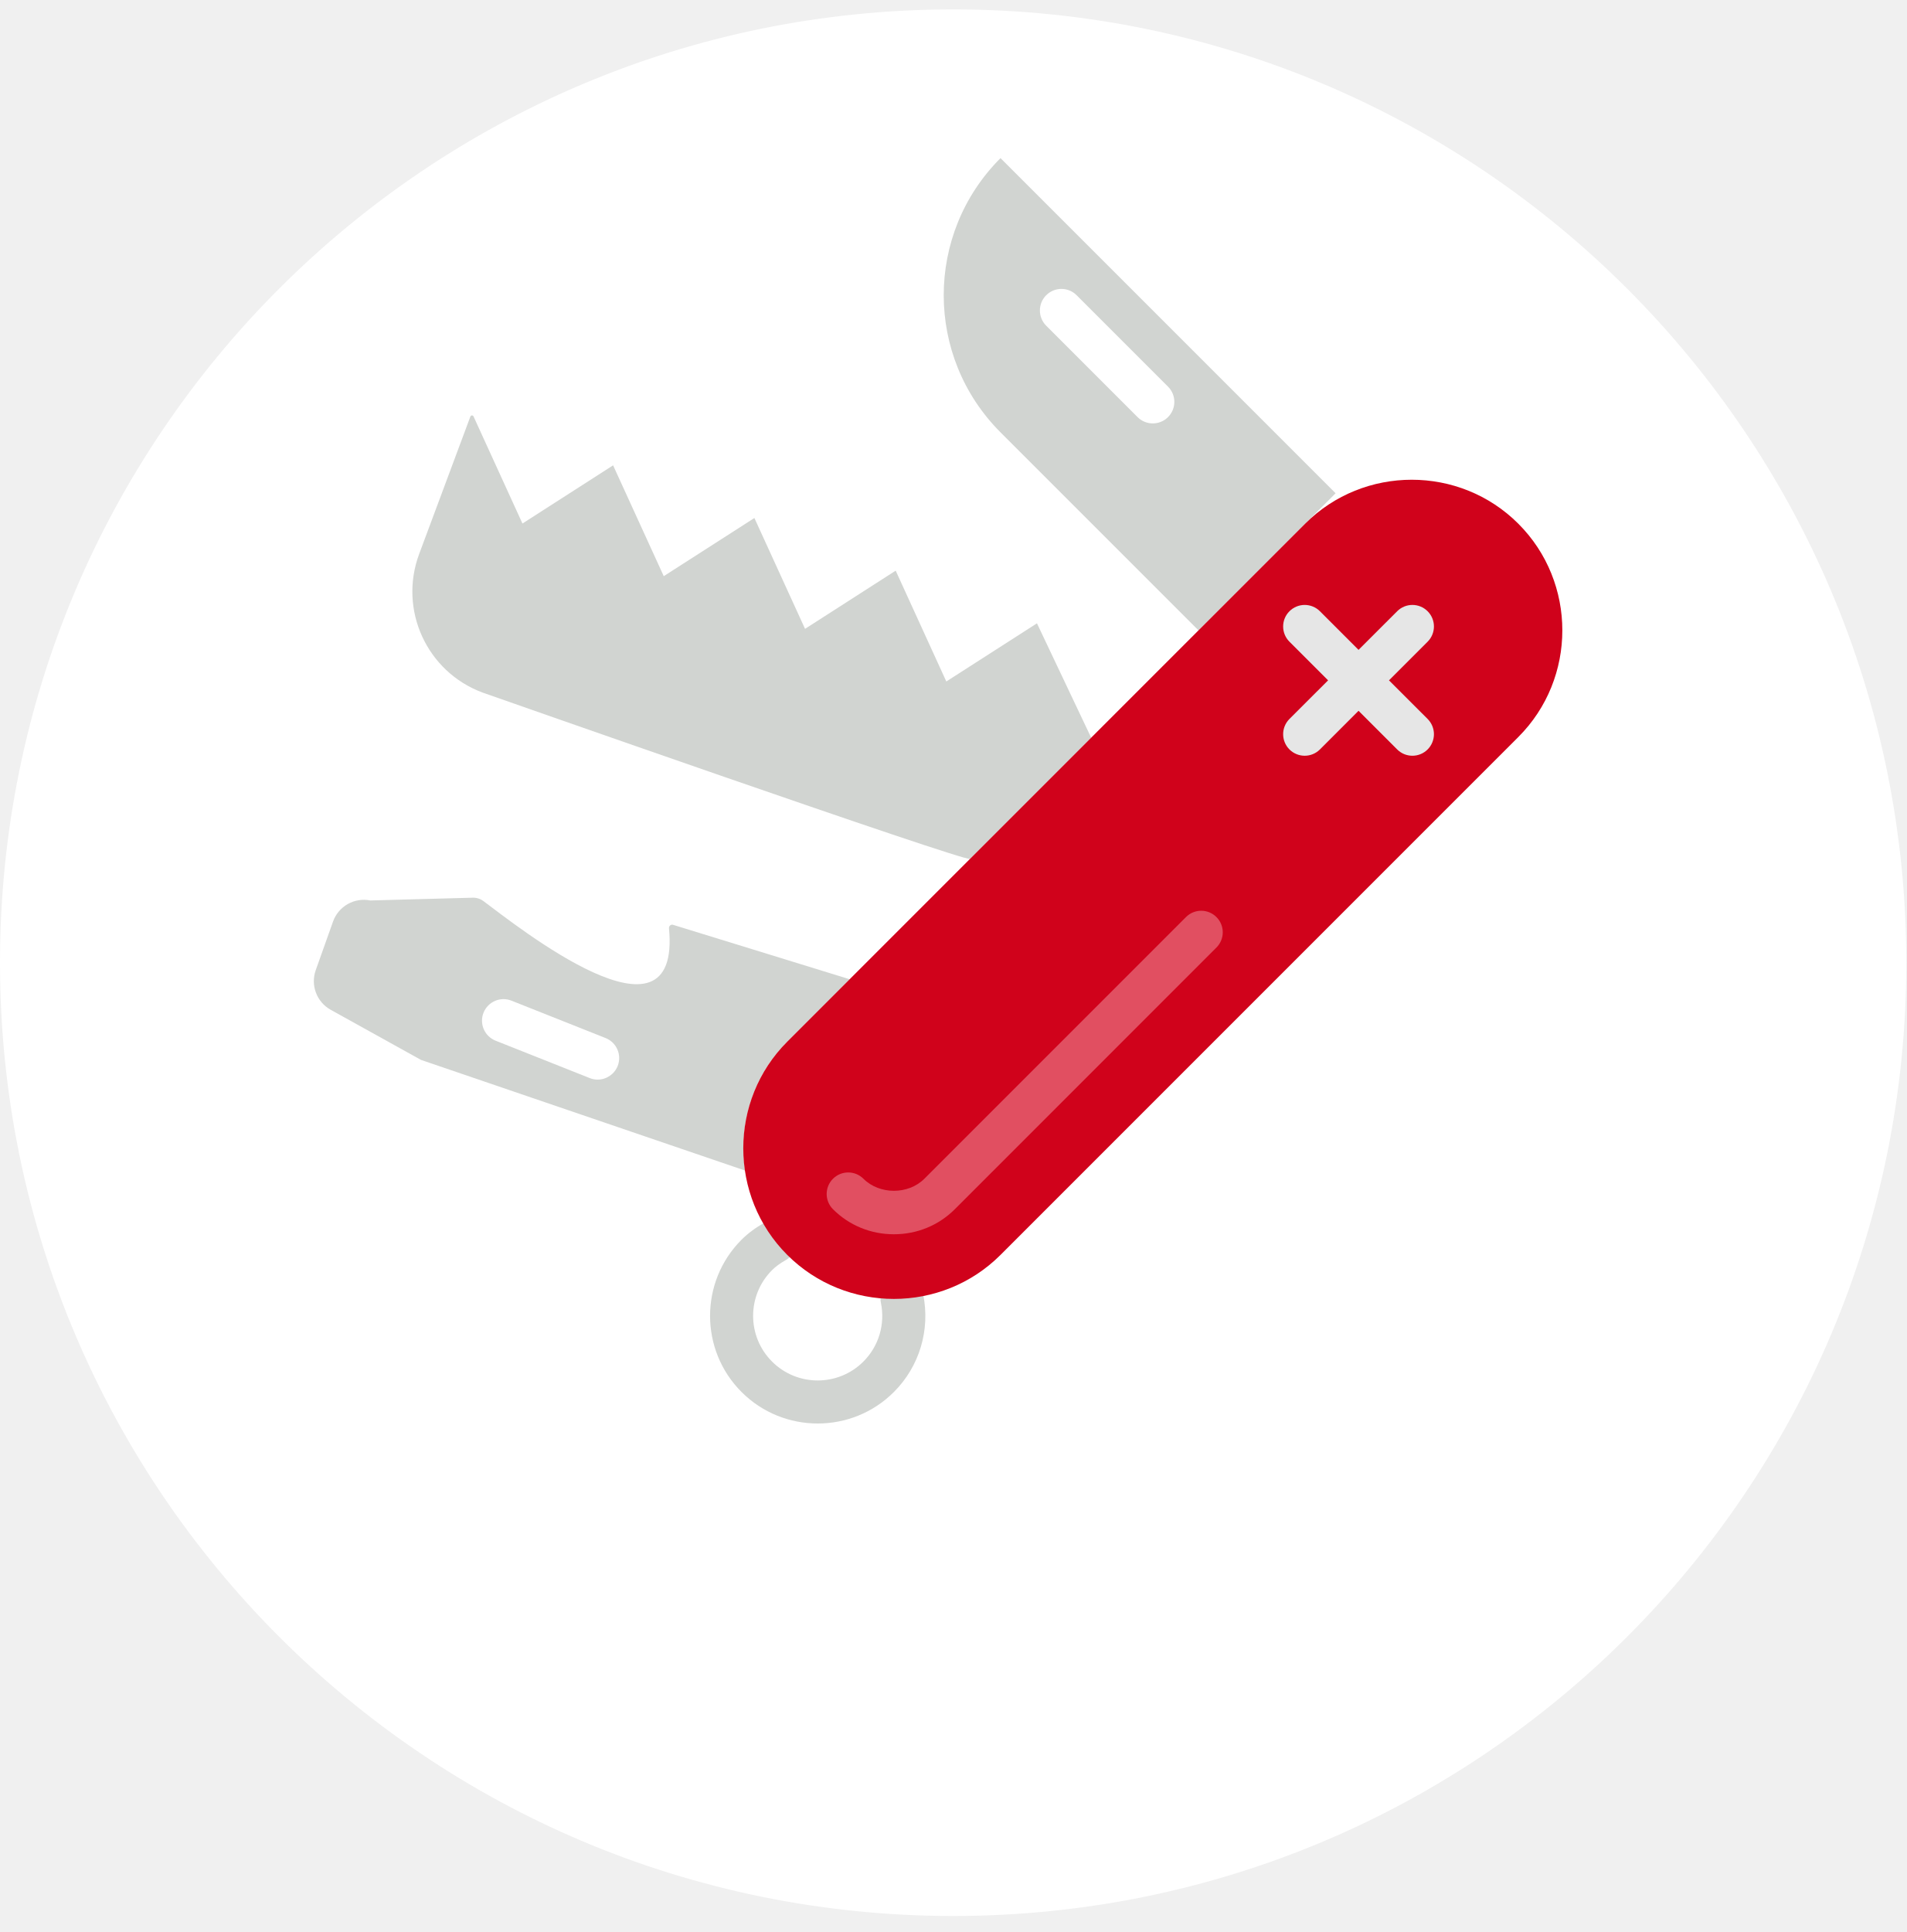
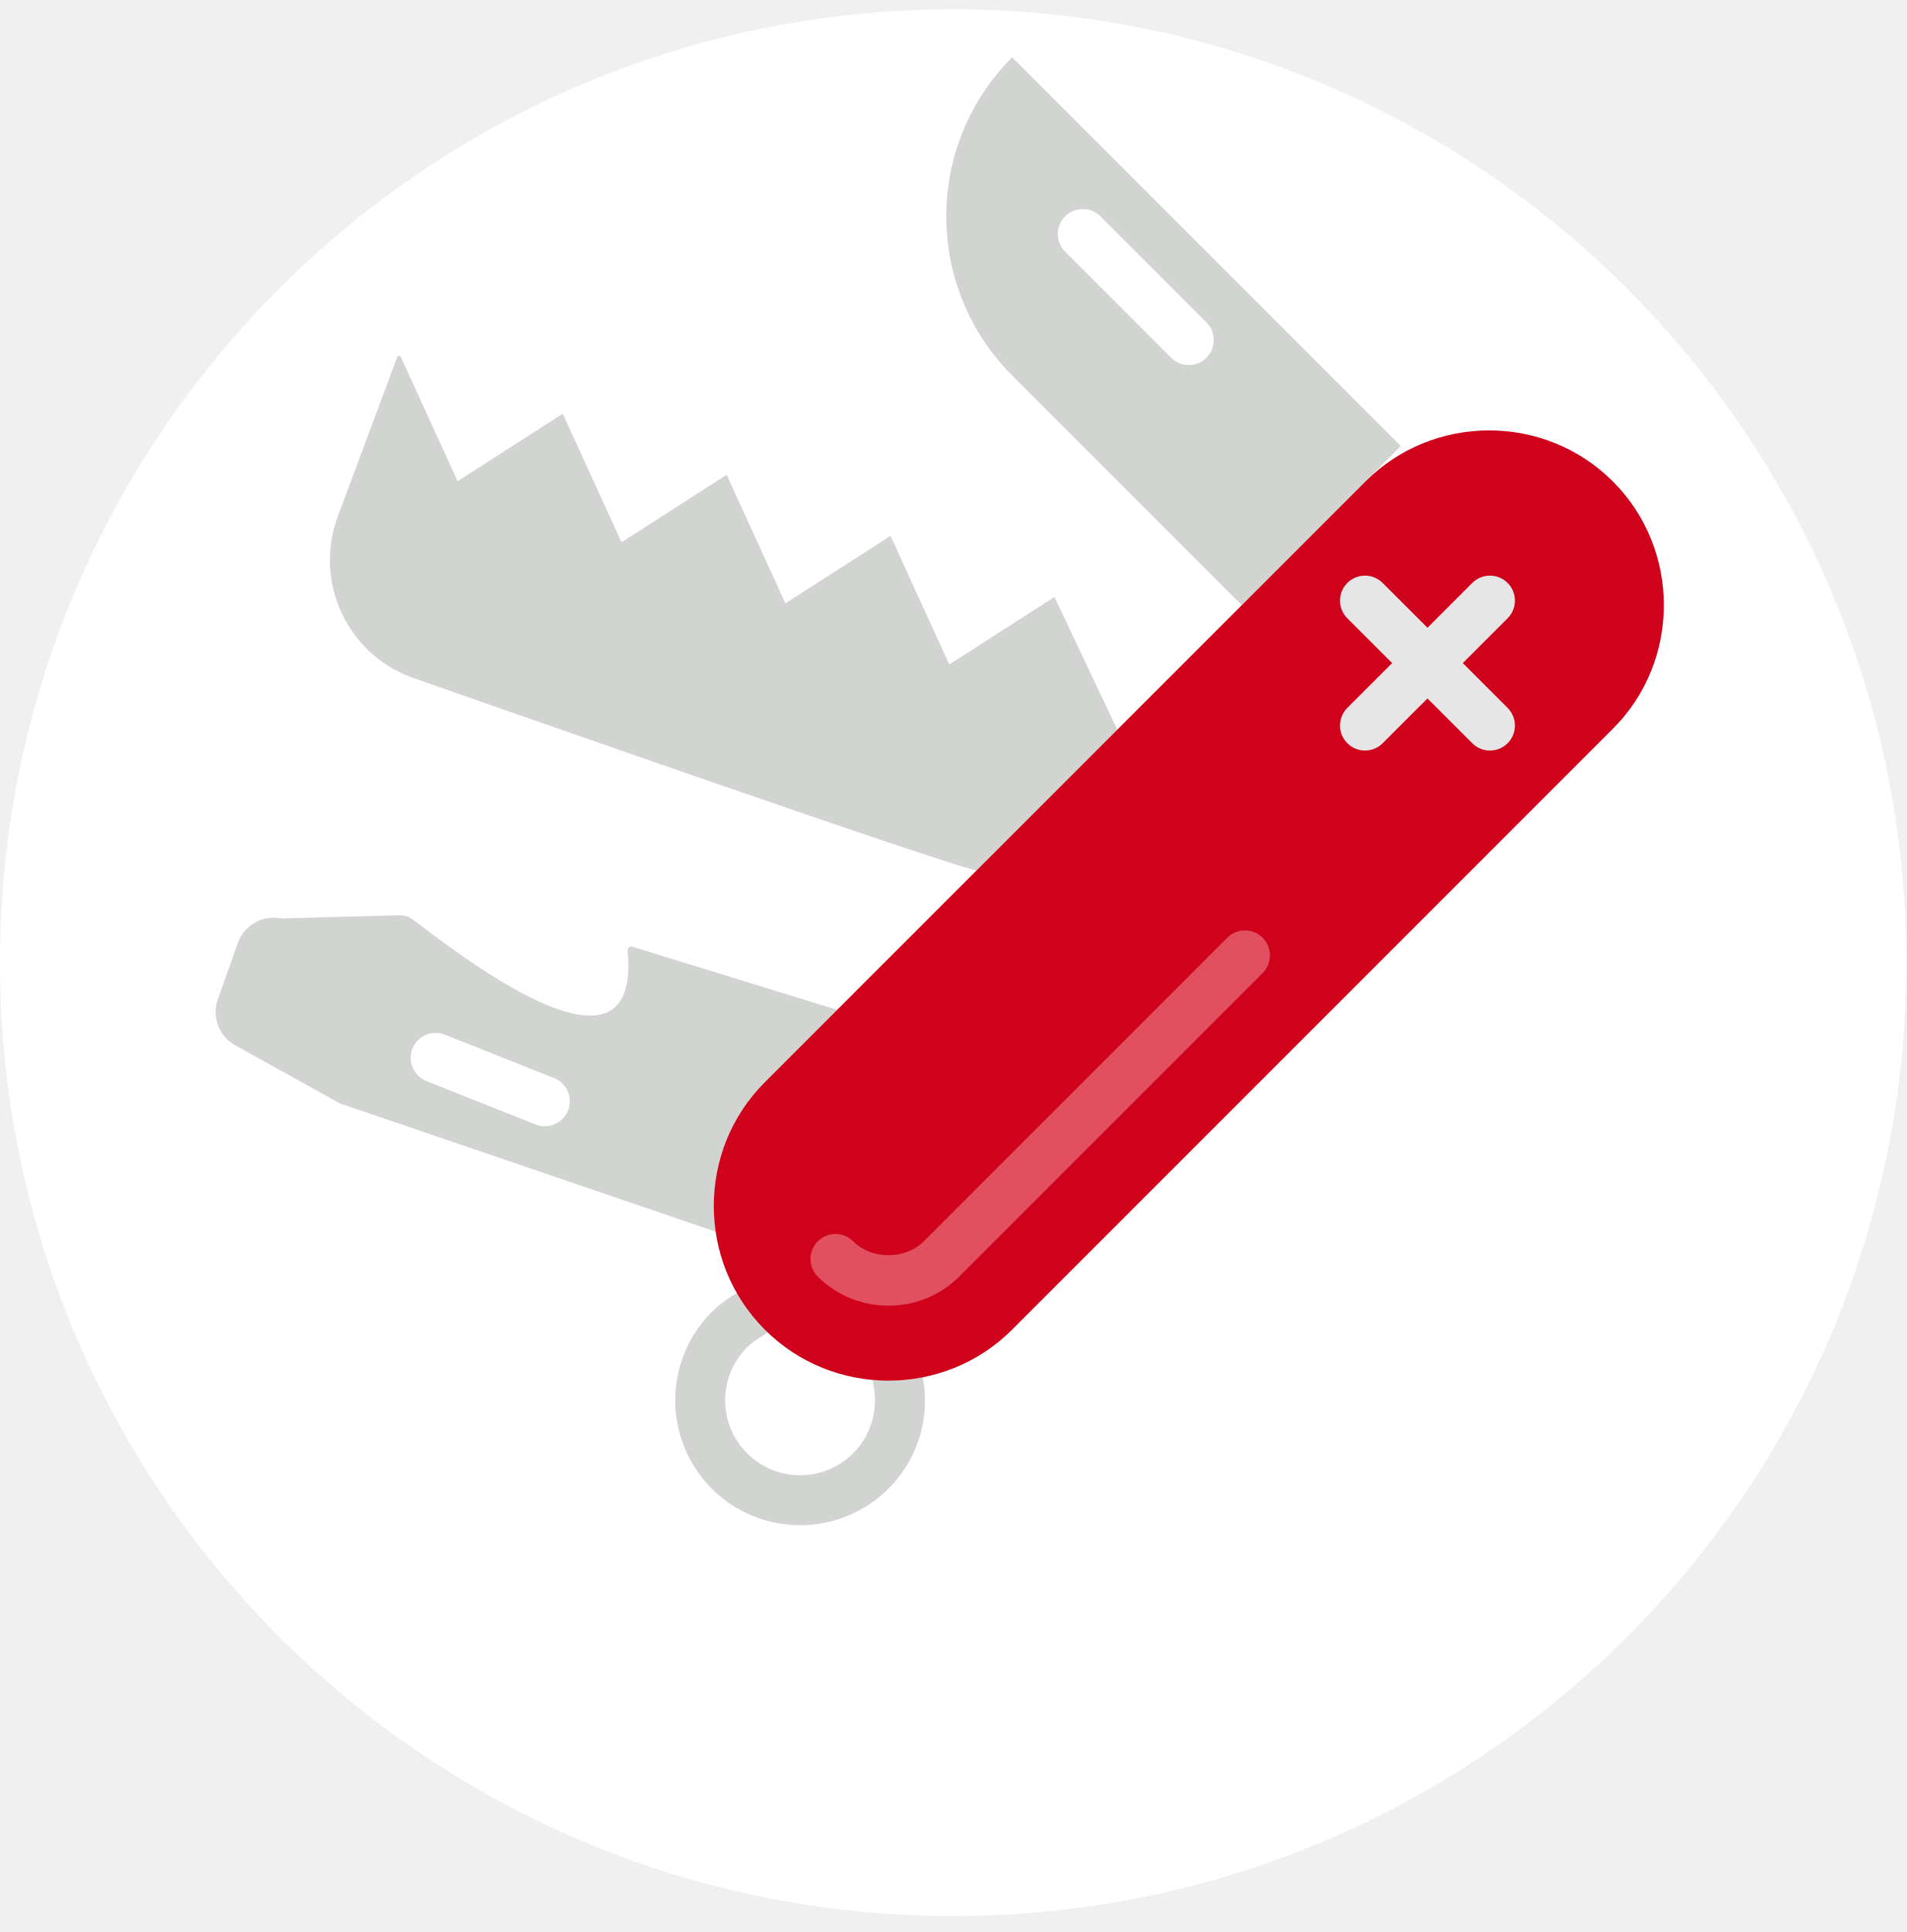
<svg xmlns="http://www.w3.org/2000/svg" width="75px" height="76px" viewBox="0 0 75 76" version="1.1">
  <defs />
  <g id="Page-1" stroke="none" stroke-width="1" fill="none" fill-rule="evenodd">
    <g id="Home" transform="translate(-720, -963)">
      <g id="extensible" transform="translate(719.5, 963)">
        <circle id="Oval-51-Copy-4" fill="#FFFFFF" cx="38" cy="37.87" r="37.5" />
-         <path d="M39.863,17.007 L47.653,24.797 L53.046,19.403 L39.863,6.22 C36.884,9.199 36.884,14.028 39.863,17.007" id="Fill-961" fill="#D1D4D1" />
-         <path d="M31.473,40.976 L33.928,38.521 L26.983,36.381 C26.897,36.351 26.812,36.426 26.82,36.517 C27.303,41.603 20.811,36.406 19.52,35.447 C19.397,35.355 19.248,35.309 19.096,35.313 L15.072,35.422 C14.443,35.295 13.816,35.649 13.602,36.253 L12.922,38.164 C12.711,38.758 12.96,39.417 13.511,39.723 L17.063,41.694 L29.814,46.047 C29.548,44.249 30.097,42.353 31.473,40.976" id="Fill-962" fill="#D1D4D1" />
-         <path d="M45.854,16.656 C45.638,16.656 45.421,16.573 45.255,16.408 L41.66,12.812 C41.33,12.481 41.33,11.945 41.66,11.614 C41.992,11.282 42.528,11.282 42.858,11.614 L46.453,15.209 C46.785,15.54 46.785,16.076 46.453,16.408 C46.288,16.573 46.071,16.656 45.854,16.656" id="Fill-963" fill="#FFFFFF" />
-         <path d="M38.664,33.786 L43.43,29.019 L41.297,24.52 L37.731,26.808 L35.739,22.448 L32.173,24.737 L30.18,20.377 L26.614,22.665 L24.621,18.305 L21.055,20.594 L19.13,16.381 C19.105,16.326 19.027,16.33 19.006,16.386 L16.991,21.792 C16.174,23.986 17.289,26.425 19.481,27.242 C19.481,27.242 38.519,33.931 38.664,33.786" id="Fill-964" fill="#D1D4D1" />
-         <path d="M24.013,42.469 C23.908,42.469 23.803,42.45 23.7,42.408 L19.998,40.938 C19.563,40.765 19.351,40.273 19.523,39.838 C19.697,39.403 20.19,39.19 20.624,39.364 L24.325,40.834 C24.761,41.007 24.973,41.499 24.801,41.934 C24.668,42.266 24.349,42.469 24.013,42.469" id="Fill-965" fill="#FFFFFF" />
-         <path d="M32.672,55.997 C31.586,55.997 30.501,55.585 29.675,54.758 C28.023,53.107 28.023,50.419 29.675,48.767 C29.924,48.518 30.213,48.303 30.583,48.092 C30.989,47.858 31.508,48.001 31.738,48.408 C31.97,48.814 31.829,49.332 31.422,49.564 C31.188,49.697 31.013,49.825 30.874,49.965 C29.882,50.957 29.882,52.569 30.874,53.56 C31.864,54.551 33.477,54.553 34.469,53.56 C35.074,52.956 35.331,52.093 35.158,51.251 C35.064,50.792 35.36,50.344 35.819,50.251 C36.281,50.157 36.725,50.453 36.819,50.91 C37.106,52.313 36.675,53.752 35.668,54.758 C34.842,55.585 33.757,55.997 32.672,55.997" id="Fill-966" fill="#D1D4D1" />
-         <path d="M60.236,28.992 L39.863,49.365 C37.555,51.673 33.781,51.673 31.473,49.365 C29.166,47.058 29.166,43.283 31.473,40.976 L51.847,20.602 C54.154,18.295 57.93,18.295 60.236,20.602 C62.544,22.909 62.544,26.684 60.236,28.992" id="Fill-1995" fill="#D0021B" />
-         <path d="M55.147,26.763 L56.667,25.243 C56.998,24.912 56.998,24.376 56.667,24.045 C56.336,23.714 55.8,23.714 55.469,24.045 L53.949,25.564 L52.43,24.045 C52.098,23.714 51.563,23.714 51.231,24.045 C50.9,24.376 50.9,24.912 51.231,25.243 L52.751,26.763 L51.231,28.282 C50.9,28.614 50.9,29.149 51.231,29.481 C51.397,29.646 51.614,29.729 51.831,29.729 C52.047,29.729 52.264,29.646 52.43,29.481 L53.949,27.961 L55.469,29.481 C55.634,29.646 55.851,29.729 56.068,29.729 C56.285,29.729 56.502,29.646 56.667,29.481 C56.998,29.149 56.998,28.614 56.667,28.282 L55.147,26.763" id="Fill-1996" fill="#E6E6E6" />
-         <path d="M35.668,48.553 C34.758,48.553 33.907,48.203 33.272,47.568 C32.941,47.236 32.941,46.7 33.272,46.369 C33.603,46.039 34.139,46.039 34.47,46.369 C35.103,47.001 36.236,47.001 36.867,46.369 L47.16,36.075 C47.492,35.744 48.028,35.744 48.358,36.075 C48.69,36.406 48.69,36.942 48.358,37.274 L38.065,47.568 C37.43,48.203 36.578,48.553 35.668,48.553" id="Fill-1997" fill="#E14F61" />
+         <g id="Group" transform="translate(8, 2)">
+           <path d="M32.321,12.768 L41.357,21.804 L47.613,15.548 L32.321,0.256 C28.865,3.711 28.865,9.312 32.321,12.768" id="Fill-961" fill="#D1D4D1" />
+           <path d="M22.589,40.572 L25.436,37.725 L17.38,35.242 C17.28,35.207 17.182,35.294 17.192,35.4 C17.752,41.3 10.221,35.271 8.724,34.158 C8.581,34.052 8.408,33.999 8.231,34.003 L3.564,34.13 C2.834,33.982 2.107,34.393 1.858,35.094 L1.07,37.31 C0.825,37.999 1.114,38.764 1.753,39.119 L5.873,41.405 L20.664,46.454 C20.356,44.369 20.992,42.169 22.589,40.572" id="Fill-962" fill="#D1D4D1" />
+           <path d="M39.271,12.361 C39.02,12.361 38.769,12.265 38.576,12.073 L34.406,7.902 C34.022,7.517 34.022,6.896 34.406,6.512 C34.79,6.127 35.412,6.127 35.796,6.512 L39.966,10.683 C40.35,11.066 40.35,11.688 39.966,12.073 C39.774,12.265 39.523,12.361 39.271,12.361" id="Fill-963" fill="#FFFFFF" />
+           <path d="M30.93,32.231 L36.458,26.703 L33.985,21.484 L29.848,24.138 L27.537,19.08 L23.401,21.735 L21.088,16.677 L16.952,19.332 L14.641,14.274 L10.504,16.929 L8.27,12.041 C8.242,11.978 8.151,11.982 8.127,12.047 L5.789,18.319 C4.842,20.863 6.135,23.693 8.678,24.641 C8.678,24.641 30.762,32.399 30.93,32.231" id="Fill-964" fill="#D1D4D1" />
+           <path d="M13.935,42.305 C13.814,42.305 13.691,42.282 13.572,42.234 L9.278,40.528 C8.773,40.328 8.527,39.757 8.727,39.252 C8.928,38.747 9.5,38.5 10.004,38.702 L14.297,40.407 C14.803,40.608 15.049,41.179 14.849,41.683 C14.695,42.069 14.325,42.305 13.935,42.305" id="Fill-965" fill="#FFFFFF" />
+           <path d="M23.98,57.997 C22.719,57.997 21.461,57.518 20.503,56.56 C18.587,54.644 18.587,51.526 20.503,49.61 C20.792,49.321 21.127,49.071 21.556,48.827 C22.027,48.556 22.629,48.721 22.896,49.194 C23.166,49.665 23.001,50.265 22.53,50.534 C22.258,50.689 22.055,50.837 21.894,51 C20.743,52.15 20.743,54.02 21.894,55.17 C23.043,56.319 24.913,56.321 26.065,55.17 C26.766,54.469 27.063,53.468 26.864,52.491 C26.755,51.959 27.098,51.439 27.63,51.331 C28.166,51.222 28.681,51.565 28.79,52.096 C29.123,53.723 28.623,55.392 27.455,56.56 C26.496,57.518 25.238,57.997 23.98,57.997" id="Fill-966" fill="#D1D4D1" />
+           <path d="M55.954,26.67 L32.321,50.304 C29.644,52.981 25.265,52.981 22.589,50.304 C19.913,47.628 19.913,43.248 22.589,40.572 L46.223,16.938 C48.899,14.262 53.278,14.262 55.954,16.938 C58.631,19.615 58.631,23.993 55.954,26.67" id="Fill-1995" fill="#D0021B" />
+           <path d="M50.051,24.085 L51.814,22.322 C52.198,21.938 52.198,21.316 51.814,20.932 C51.43,20.548 50.808,20.548 50.424,20.932 L48.661,22.695 L46.898,20.932 C46.514,20.548 45.893,20.548 45.508,20.932 C45.124,21.316 45.124,21.938 45.508,22.322 L47.271,24.085 L45.508,25.847 C45.124,26.232 45.124,26.853 45.508,27.237 C45.7,27.429 45.952,27.525 46.203,27.525 C46.455,27.525 46.707,27.429 46.898,27.237 L48.661,25.475 L50.424,27.237 C50.615,27.429 50.867,27.525 51.119,27.525 C51.37,27.525 51.622,27.429 51.814,27.237 C52.198,26.853 52.198,26.232 51.814,25.847 L50.051,24.085" id="Fill-1996" fill="#E6E6E6" />
+           <path d="M27.455,49.362 C26.399,49.362 25.412,48.956 24.676,48.219 C24.291,47.834 24.291,47.212 24.676,46.829 C25.059,46.445 25.681,46.445 26.066,46.829 C26.799,47.561 28.114,47.561 28.846,46.829 L40.786,34.887 C41.17,34.503 41.792,34.503 42.176,34.887 C42.56,35.271 42.56,35.893 42.176,36.278 L30.236,48.219 C29.498,48.956 28.51,49.362 27.455,49.362" id="Fill-1997" fill="#E14F61" />
+         </g>
      </g>
    </g>
  </g>
</svg>
